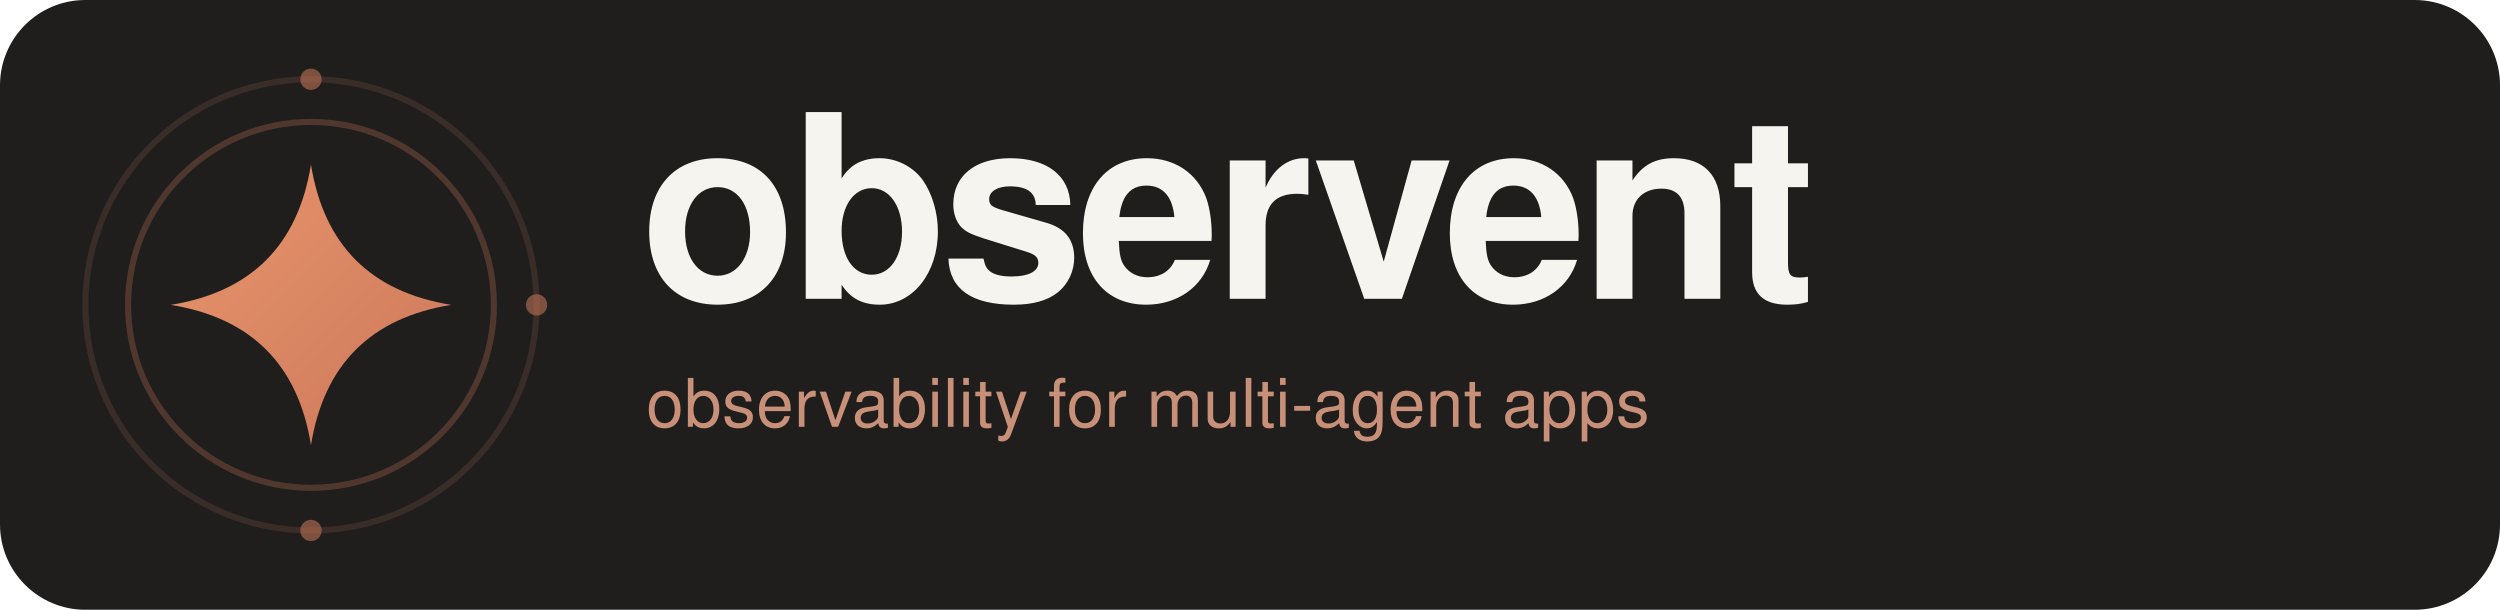
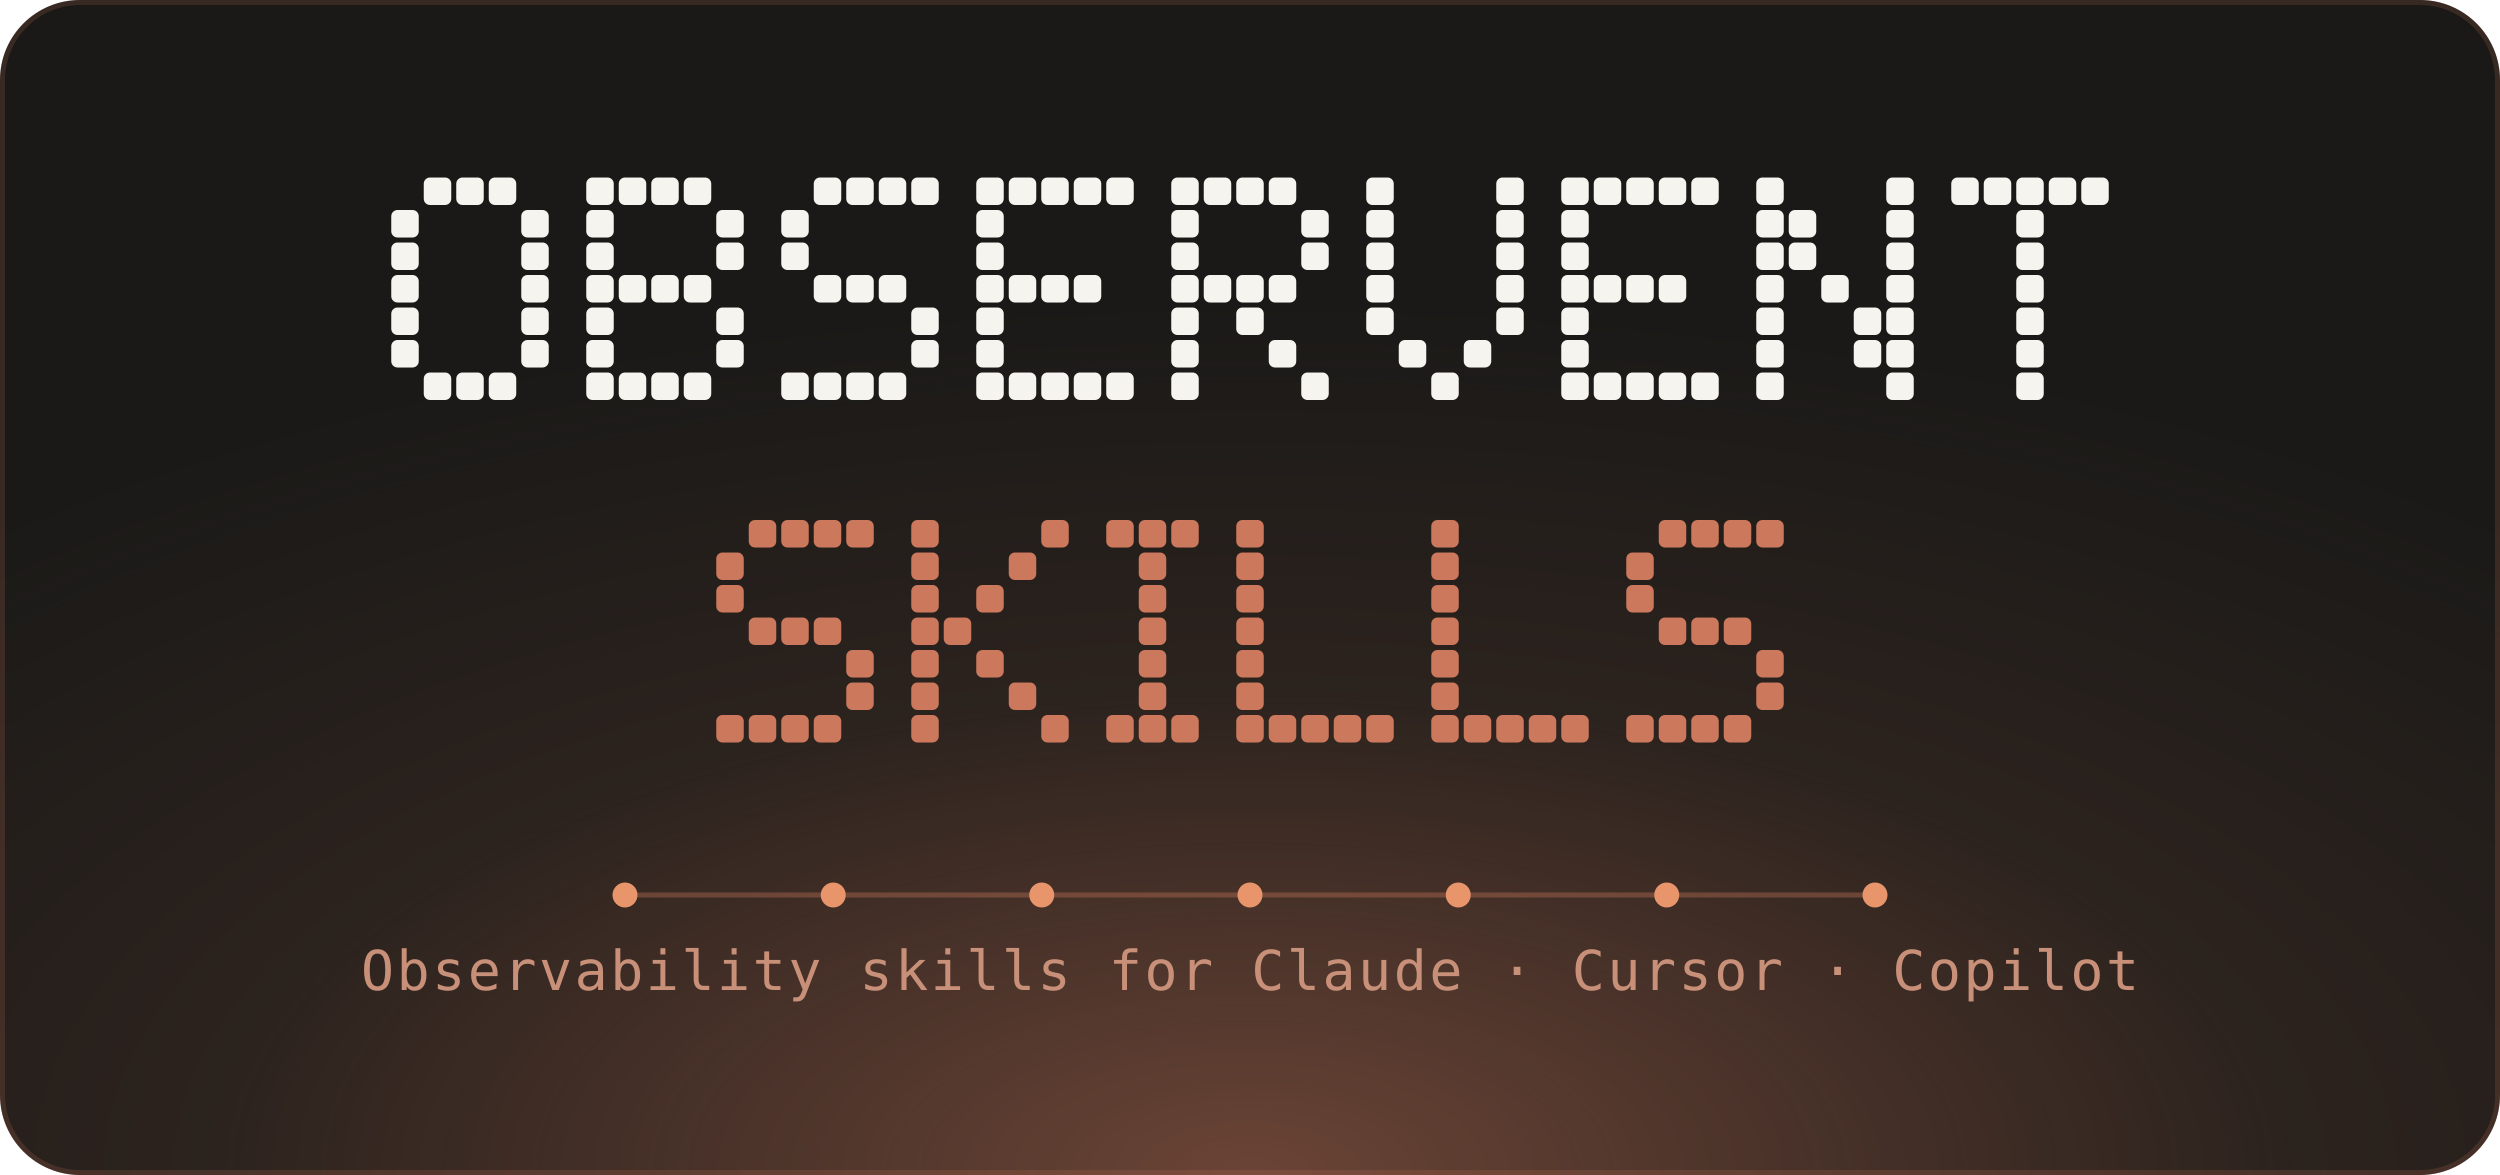
- <svg xmlns="http://www.w3.org/2000/svg" width="820" height="200" viewBox="0 0 820 200" fill="none" role="img" aria-label="observent">
+ <svg xmlns="http://www.w3.org/2000/svg" width="1000" height="470" viewBox="0 0 1000 470" fill="none" role="img" aria-label="observent skills">
  <defs>
-     <linearGradient id="spark" x1="56" y1="54" x2="148" y2="146" gradientUnits="userSpaceOnUse">
-       <stop offset="0" stop-color="#E8956B" />
-       <stop offset="1" stop-color="#CC785C" />
-     </linearGradient>
+     <radialGradient id="glow" cx="50%" cy="100%" r="75%">
+       <stop offset="0" stop-color="#CC785C" stop-opacity="0.45" />
+       <stop offset="0.55" stop-color="#CC785C" stop-opacity="0.10" />
+       <stop offset="1" stop-color="#CC785C" stop-opacity="0" />
+     </radialGradient>
  </defs>
-   <rect x="0" y="0" width="820" height="200" rx="28" fill="#1F1E1D" />
-   <circle cx="102" cy="100" r="74" fill="none" stroke="#CC785C" stroke-opacity="0.16" stroke-width="2" />
-   <circle cx="102" cy="100" r="60" fill="none" stroke="#CC785C" stroke-opacity="0.28" stroke-width="2" />
-   <circle cx="102" cy="26" r="3.5" fill="#CC785C" fill-opacity="0.55" />
-   <circle cx="176" cy="100" r="3.5" fill="#CC785C" fill-opacity="0.55" />
-   <circle cx="102" cy="174" r="3.5" fill="#CC785C" fill-opacity="0.55" />
-   <path d="M102 54 Q108.4 93.6 148 100 Q108.4 106.4 102 146 Q95.6 106.4 56 100 Q95.6 93.6 102 54 Z" fill="url(#spark)" />
-   <text x="210" y="98" font-family="ui-sans-serif, -apple-system, 'Segoe UI', Helvetica, Arial, sans-serif" font-size="84" font-weight="600" letter-spacing="-2" fill="#F5F4EE">observent</text>
-   <text x="212" y="140" font-family="ui-sans-serif, -apple-system, 'Segoe UI', Helvetica, Arial, sans-serif" font-size="22" font-weight="400" letter-spacing="0.2" fill="#C89078">observability for multi-agent apps</text>
+   <rect x="0" y="0" width="1000" height="470" rx="32" fill="#1A1917" />
+   <rect x="0" y="0" width="1000" height="470" rx="32" fill="url(#glow)" />
+   <rect x="1" y="1" width="998" height="468" rx="31" fill="none" stroke="#CC785C" stroke-opacity="0.18" stroke-width="2" />
+   <rect x="169.5" y="71.0" width="11" height="11" rx="2.5" fill="#F5F4EE" />
+   <rect x="182.5" y="71.0" width="11" height="11" rx="2.5" fill="#F5F4EE" />
+   <rect x="195.5" y="71.0" width="11" height="11" rx="2.5" fill="#F5F4EE" />
+   <rect x="156.5" y="84.0" width="11" height="11" rx="2.5" fill="#F5F4EE" />
+   <rect x="208.5" y="84.0" width="11" height="11" rx="2.5" fill="#F5F4EE" />
+   <rect x="156.5" y="97.0" width="11" height="11" rx="2.5" fill="#F5F4EE" />
+   <rect x="208.5" y="97.0" width="11" height="11" rx="2.5" fill="#F5F4EE" />
+   <rect x="156.5" y="110.0" width="11" height="11" rx="2.5" fill="#F5F4EE" />
+   <rect x="208.5" y="110.0" width="11" height="11" rx="2.5" fill="#F5F4EE" />
+   <rect x="156.5" y="123.0" width="11" height="11" rx="2.5" fill="#F5F4EE" />
+   <rect x="208.5" y="123.0" width="11" height="11" rx="2.5" fill="#F5F4EE" />
+   <rect x="156.5" y="136.0" width="11" height="11" rx="2.5" fill="#F5F4EE" />
+   <rect x="208.5" y="136.0" width="11" height="11" rx="2.5" fill="#F5F4EE" />
+   <rect x="169.5" y="149.0" width="11" height="11" rx="2.5" fill="#F5F4EE" />
+   <rect x="182.5" y="149.0" width="11" height="11" rx="2.5" fill="#F5F4EE" />
+   <rect x="195.5" y="149.0" width="11" height="11" rx="2.5" fill="#F5F4EE" />
+   <rect x="234.5" y="71.0" width="11" height="11" rx="2.5" fill="#F5F4EE" />
+   <rect x="247.5" y="71.0" width="11" height="11" rx="2.5" fill="#F5F4EE" />
+   <rect x="260.5" y="71.0" width="11" height="11" rx="2.5" fill="#F5F4EE" />
+   <rect x="273.5" y="71.0" width="11" height="11" rx="2.5" fill="#F5F4EE" />
+   <rect x="234.5" y="84.0" width="11" height="11" rx="2.5" fill="#F5F4EE" />
+   <rect x="286.5" y="84.0" width="11" height="11" rx="2.5" fill="#F5F4EE" />
+   <rect x="234.5" y="97.0" width="11" height="11" rx="2.5" fill="#F5F4EE" />
+   <rect x="286.5" y="97.0" width="11" height="11" rx="2.5" fill="#F5F4EE" />
+   <rect x="234.5" y="110.0" width="11" height="11" rx="2.5" fill="#F5F4EE" />
+   <rect x="247.5" y="110.0" width="11" height="11" rx="2.5" fill="#F5F4EE" />
+   <rect x="260.5" y="110.0" width="11" height="11" rx="2.5" fill="#F5F4EE" />
+   <rect x="273.5" y="110.0" width="11" height="11" rx="2.5" fill="#F5F4EE" />
+   <rect x="234.5" y="123.0" width="11" height="11" rx="2.5" fill="#F5F4EE" />
+   <rect x="286.5" y="123.0" width="11" height="11" rx="2.5" fill="#F5F4EE" />
+   <rect x="234.5" y="136.0" width="11" height="11" rx="2.5" fill="#F5F4EE" />
+   <rect x="286.5" y="136.0" width="11" height="11" rx="2.5" fill="#F5F4EE" />
+   <rect x="234.5" y="149.0" width="11" height="11" rx="2.5" fill="#F5F4EE" />
+   <rect x="247.5" y="149.0" width="11" height="11" rx="2.5" fill="#F5F4EE" />
+   <rect x="260.5" y="149.0" width="11" height="11" rx="2.5" fill="#F5F4EE" />
+   <rect x="273.5" y="149.0" width="11" height="11" rx="2.5" fill="#F5F4EE" />
+   <rect x="325.5" y="71.0" width="11" height="11" rx="2.5" fill="#F5F4EE" />
+   <rect x="338.5" y="71.0" width="11" height="11" rx="2.5" fill="#F5F4EE" />
+   <rect x="351.5" y="71.0" width="11" height="11" rx="2.5" fill="#F5F4EE" />
+   <rect x="364.5" y="71.0" width="11" height="11" rx="2.5" fill="#F5F4EE" />
+   <rect x="312.5" y="84.0" width="11" height="11" rx="2.5" fill="#F5F4EE" />
+   <rect x="312.5" y="97.0" width="11" height="11" rx="2.5" fill="#F5F4EE" />
+   <rect x="325.5" y="110.0" width="11" height="11" rx="2.5" fill="#F5F4EE" />
+   <rect x="338.5" y="110.0" width="11" height="11" rx="2.5" fill="#F5F4EE" />
+   <rect x="351.5" y="110.0" width="11" height="11" rx="2.5" fill="#F5F4EE" />
+   <rect x="364.5" y="123.0" width="11" height="11" rx="2.5" fill="#F5F4EE" />
+   <rect x="364.5" y="136.0" width="11" height="11" rx="2.5" fill="#F5F4EE" />
+   <rect x="312.5" y="149.0" width="11" height="11" rx="2.5" fill="#F5F4EE" />
+   <rect x="325.5" y="149.0" width="11" height="11" rx="2.5" fill="#F5F4EE" />
+   <rect x="338.5" y="149.0" width="11" height="11" rx="2.5" fill="#F5F4EE" />
+   <rect x="351.5" y="149.0" width="11" height="11" rx="2.5" fill="#F5F4EE" />
+   <rect x="390.5" y="71.0" width="11" height="11" rx="2.5" fill="#F5F4EE" />
+   <rect x="403.5" y="71.0" width="11" height="11" rx="2.5" fill="#F5F4EE" />
+   <rect x="416.5" y="71.0" width="11" height="11" rx="2.5" fill="#F5F4EE" />
+   <rect x="429.5" y="71.0" width="11" height="11" rx="2.5" fill="#F5F4EE" />
+   <rect x="442.5" y="71.0" width="11" height="11" rx="2.5" fill="#F5F4EE" />
+   <rect x="390.5" y="84.0" width="11" height="11" rx="2.5" fill="#F5F4EE" />
+   <rect x="390.5" y="97.0" width="11" height="11" rx="2.5" fill="#F5F4EE" />
+   <rect x="390.5" y="110.0" width="11" height="11" rx="2.5" fill="#F5F4EE" />
+   <rect x="403.5" y="110.0" width="11" height="11" rx="2.5" fill="#F5F4EE" />
+   <rect x="416.5" y="110.0" width="11" height="11" rx="2.5" fill="#F5F4EE" />
+   <rect x="429.5" y="110.0" width="11" height="11" rx="2.5" fill="#F5F4EE" />
+   <rect x="390.5" y="123.0" width="11" height="11" rx="2.5" fill="#F5F4EE" />
+   <rect x="390.5" y="136.0" width="11" height="11" rx="2.5" fill="#F5F4EE" />
+   <rect x="390.5" y="149.0" width="11" height="11" rx="2.5" fill="#F5F4EE" />
+   <rect x="403.5" y="149.0" width="11" height="11" rx="2.5" fill="#F5F4EE" />
+   <rect x="416.5" y="149.0" width="11" height="11" rx="2.5" fill="#F5F4EE" />
+   <rect x="429.5" y="149.0" width="11" height="11" rx="2.5" fill="#F5F4EE" />
+   <rect x="442.5" y="149.0" width="11" height="11" rx="2.5" fill="#F5F4EE" />
+   <rect x="468.5" y="71.0" width="11" height="11" rx="2.5" fill="#F5F4EE" />
+   <rect x="481.5" y="71.0" width="11" height="11" rx="2.5" fill="#F5F4EE" />
+   <rect x="494.5" y="71.0" width="11" height="11" rx="2.5" fill="#F5F4EE" />
+   <rect x="507.5" y="71.0" width="11" height="11" rx="2.5" fill="#F5F4EE" />
+   <rect x="468.5" y="84.0" width="11" height="11" rx="2.5" fill="#F5F4EE" />
+   <rect x="520.5" y="84.0" width="11" height="11" rx="2.5" fill="#F5F4EE" />
+   <rect x="468.5" y="97.0" width="11" height="11" rx="2.5" fill="#F5F4EE" />
+   <rect x="520.5" y="97.0" width="11" height="11" rx="2.5" fill="#F5F4EE" />
+   <rect x="468.5" y="110.0" width="11" height="11" rx="2.5" fill="#F5F4EE" />
+   <rect x="481.5" y="110.0" width="11" height="11" rx="2.5" fill="#F5F4EE" />
+   <rect x="494.5" y="110.0" width="11" height="11" rx="2.5" fill="#F5F4EE" />
+   <rect x="507.5" y="110.0" width="11" height="11" rx="2.5" fill="#F5F4EE" />
+   <rect x="468.5" y="123.0" width="11" height="11" rx="2.5" fill="#F5F4EE" />
+   <rect x="494.5" y="123.0" width="11" height="11" rx="2.5" fill="#F5F4EE" />
+   <rect x="468.5" y="136.0" width="11" height="11" rx="2.5" fill="#F5F4EE" />
+   <rect x="507.5" y="136.0" width="11" height="11" rx="2.5" fill="#F5F4EE" />
+   <rect x="468.5" y="149.0" width="11" height="11" rx="2.5" fill="#F5F4EE" />
+   <rect x="520.5" y="149.0" width="11" height="11" rx="2.5" fill="#F5F4EE" />
+   <rect x="546.5" y="71.0" width="11" height="11" rx="2.5" fill="#F5F4EE" />
+   <rect x="598.5" y="71.0" width="11" height="11" rx="2.5" fill="#F5F4EE" />
+   <rect x="546.5" y="84.0" width="11" height="11" rx="2.5" fill="#F5F4EE" />
+   <rect x="598.5" y="84.0" width="11" height="11" rx="2.5" fill="#F5F4EE" />
+   <rect x="546.5" y="97.0" width="11" height="11" rx="2.5" fill="#F5F4EE" />
+   <rect x="598.5" y="97.0" width="11" height="11" rx="2.5" fill="#F5F4EE" />
+   <rect x="546.5" y="110.0" width="11" height="11" rx="2.5" fill="#F5F4EE" />
+   <rect x="598.5" y="110.0" width="11" height="11" rx="2.5" fill="#F5F4EE" />
+   <rect x="546.5" y="123.0" width="11" height="11" rx="2.5" fill="#F5F4EE" />
+   <rect x="598.5" y="123.0" width="11" height="11" rx="2.5" fill="#F5F4EE" />
+   <rect x="559.5" y="136.0" width="11" height="11" rx="2.5" fill="#F5F4EE" />
+   <rect x="585.5" y="136.0" width="11" height="11" rx="2.5" fill="#F5F4EE" />
+   <rect x="572.5" y="149.0" width="11" height="11" rx="2.5" fill="#F5F4EE" />
+   <rect x="624.5" y="71.0" width="11" height="11" rx="2.5" fill="#F5F4EE" />
+   <rect x="637.5" y="71.0" width="11" height="11" rx="2.5" fill="#F5F4EE" />
+   <rect x="650.5" y="71.0" width="11" height="11" rx="2.5" fill="#F5F4EE" />
+   <rect x="663.5" y="71.0" width="11" height="11" rx="2.5" fill="#F5F4EE" />
+   <rect x="676.5" y="71.0" width="11" height="11" rx="2.5" fill="#F5F4EE" />
+   <rect x="624.5" y="84.0" width="11" height="11" rx="2.5" fill="#F5F4EE" />
+   <rect x="624.5" y="97.0" width="11" height="11" rx="2.5" fill="#F5F4EE" />
+   <rect x="624.5" y="110.0" width="11" height="11" rx="2.5" fill="#F5F4EE" />
+   <rect x="637.5" y="110.0" width="11" height="11" rx="2.5" fill="#F5F4EE" />
+   <rect x="650.5" y="110.0" width="11" height="11" rx="2.5" fill="#F5F4EE" />
+   <rect x="663.5" y="110.0" width="11" height="11" rx="2.5" fill="#F5F4EE" />
+   <rect x="624.5" y="123.0" width="11" height="11" rx="2.5" fill="#F5F4EE" />
+   <rect x="624.5" y="136.0" width="11" height="11" rx="2.5" fill="#F5F4EE" />
+   <rect x="624.5" y="149.0" width="11" height="11" rx="2.5" fill="#F5F4EE" />
+   <rect x="637.5" y="149.0" width="11" height="11" rx="2.5" fill="#F5F4EE" />
+   <rect x="650.5" y="149.0" width="11" height="11" rx="2.5" fill="#F5F4EE" />
+   <rect x="663.5" y="149.0" width="11" height="11" rx="2.5" fill="#F5F4EE" />
+   <rect x="676.5" y="149.0" width="11" height="11" rx="2.5" fill="#F5F4EE" />
+   <rect x="702.5" y="71.0" width="11" height="11" rx="2.5" fill="#F5F4EE" />
+   <rect x="754.5" y="71.0" width="11" height="11" rx="2.5" fill="#F5F4EE" />
+   <rect x="702.5" y="84.0" width="11" height="11" rx="2.5" fill="#F5F4EE" />
+   <rect x="715.5" y="84.0" width="11" height="11" rx="2.5" fill="#F5F4EE" />
+   <rect x="754.5" y="84.0" width="11" height="11" rx="2.5" fill="#F5F4EE" />
+   <rect x="702.5" y="97.0" width="11" height="11" rx="2.5" fill="#F5F4EE" />
+   <rect x="715.5" y="97.0" width="11" height="11" rx="2.5" fill="#F5F4EE" />
+   <rect x="754.5" y="97.0" width="11" height="11" rx="2.5" fill="#F5F4EE" />
+   <rect x="702.5" y="110.0" width="11" height="11" rx="2.5" fill="#F5F4EE" />
+   <rect x="728.5" y="110.0" width="11" height="11" rx="2.5" fill="#F5F4EE" />
+   <rect x="754.5" y="110.0" width="11" height="11" rx="2.5" fill="#F5F4EE" />
+   <rect x="702.5" y="123.0" width="11" height="11" rx="2.5" fill="#F5F4EE" />
+   <rect x="741.5" y="123.0" width="11" height="11" rx="2.5" fill="#F5F4EE" />
+   <rect x="754.5" y="123.0" width="11" height="11" rx="2.5" fill="#F5F4EE" />
+   <rect x="702.5" y="136.0" width="11" height="11" rx="2.5" fill="#F5F4EE" />
+   <rect x="741.5" y="136.0" width="11" height="11" rx="2.5" fill="#F5F4EE" />
+   <rect x="754.5" y="136.0" width="11" height="11" rx="2.5" fill="#F5F4EE" />
+   <rect x="702.5" y="149.0" width="11" height="11" rx="2.5" fill="#F5F4EE" />
+   <rect x="754.5" y="149.0" width="11" height="11" rx="2.5" fill="#F5F4EE" />
+   <rect x="780.5" y="71.0" width="11" height="11" rx="2.5" fill="#F5F4EE" />
+   <rect x="793.5" y="71.0" width="11" height="11" rx="2.5" fill="#F5F4EE" />
+   <rect x="806.5" y="71.0" width="11" height="11" rx="2.5" fill="#F5F4EE" />
+   <rect x="819.5" y="71.0" width="11" height="11" rx="2.5" fill="#F5F4EE" />
+   <rect x="832.5" y="71.0" width="11" height="11" rx="2.5" fill="#F5F4EE" />
+   <rect x="806.5" y="84.0" width="11" height="11" rx="2.5" fill="#F5F4EE" />
+   <rect x="806.5" y="97.0" width="11" height="11" rx="2.5" fill="#F5F4EE" />
+   <rect x="806.5" y="110.0" width="11" height="11" rx="2.5" fill="#F5F4EE" />
+   <rect x="806.5" y="123.0" width="11" height="11" rx="2.5" fill="#F5F4EE" />
+   <rect x="806.5" y="136.0" width="11" height="11" rx="2.5" fill="#F5F4EE" />
+   <rect x="806.5" y="149.0" width="11" height="11" rx="2.5" fill="#F5F4EE" />
+   <rect x="299.5" y="208.0" width="11" height="11" rx="2.5" fill="#CC785C" />
+   <rect x="312.5" y="208.0" width="11" height="11" rx="2.5" fill="#CC785C" />
+   <rect x="325.5" y="208.0" width="11" height="11" rx="2.5" fill="#CC785C" />
+   <rect x="338.5" y="208.0" width="11" height="11" rx="2.5" fill="#CC785C" />
+   <rect x="286.5" y="221.0" width="11" height="11" rx="2.5" fill="#CC785C" />
+   <rect x="286.5" y="234.0" width="11" height="11" rx="2.5" fill="#CC785C" />
+   <rect x="299.5" y="247.0" width="11" height="11" rx="2.5" fill="#CC785C" />
+   <rect x="312.5" y="247.0" width="11" height="11" rx="2.5" fill="#CC785C" />
+   <rect x="325.5" y="247.0" width="11" height="11" rx="2.5" fill="#CC785C" />
+   <rect x="338.5" y="260.0" width="11" height="11" rx="2.5" fill="#CC785C" />
+   <rect x="338.5" y="273.0" width="11" height="11" rx="2.5" fill="#CC785C" />
+   <rect x="286.5" y="286.0" width="11" height="11" rx="2.5" fill="#CC785C" />
+   <rect x="299.5" y="286.0" width="11" height="11" rx="2.5" fill="#CC785C" />
+   <rect x="312.5" y="286.0" width="11" height="11" rx="2.5" fill="#CC785C" />
+   <rect x="325.5" y="286.0" width="11" height="11" rx="2.5" fill="#CC785C" />
+   <rect x="364.5" y="208.0" width="11" height="11" rx="2.5" fill="#CC785C" />
+   <rect x="416.5" y="208.0" width="11" height="11" rx="2.5" fill="#CC785C" />
+   <rect x="364.5" y="221.0" width="11" height="11" rx="2.5" fill="#CC785C" />
+   <rect x="403.5" y="221.0" width="11" height="11" rx="2.5" fill="#CC785C" />
+   <rect x="364.5" y="234.0" width="11" height="11" rx="2.5" fill="#CC785C" />
+   <rect x="390.5" y="234.0" width="11" height="11" rx="2.5" fill="#CC785C" />
+   <rect x="364.5" y="247.0" width="11" height="11" rx="2.5" fill="#CC785C" />
+   <rect x="377.5" y="247.0" width="11" height="11" rx="2.5" fill="#CC785C" />
+   <rect x="364.5" y="260.0" width="11" height="11" rx="2.5" fill="#CC785C" />
+   <rect x="390.5" y="260.0" width="11" height="11" rx="2.5" fill="#CC785C" />
+   <rect x="364.5" y="273.0" width="11" height="11" rx="2.5" fill="#CC785C" />
+   <rect x="403.5" y="273.0" width="11" height="11" rx="2.5" fill="#CC785C" />
+   <rect x="364.5" y="286.0" width="11" height="11" rx="2.5" fill="#CC785C" />
+   <rect x="416.5" y="286.0" width="11" height="11" rx="2.5" fill="#CC785C" />
+   <rect x="442.5" y="208.0" width="11" height="11" rx="2.5" fill="#CC785C" />
+   <rect x="455.5" y="208.0" width="11" height="11" rx="2.5" fill="#CC785C" />
+   <rect x="468.5" y="208.0" width="11" height="11" rx="2.5" fill="#CC785C" />
+   <rect x="455.5" y="221.0" width="11" height="11" rx="2.5" fill="#CC785C" />
+   <rect x="455.5" y="234.0" width="11" height="11" rx="2.5" fill="#CC785C" />
+   <rect x="455.5" y="247.0" width="11" height="11" rx="2.5" fill="#CC785C" />
+   <rect x="455.5" y="260.0" width="11" height="11" rx="2.5" fill="#CC785C" />
+   <rect x="455.5" y="273.0" width="11" height="11" rx="2.5" fill="#CC785C" />
+   <rect x="442.5" y="286.0" width="11" height="11" rx="2.5" fill="#CC785C" />
+   <rect x="455.5" y="286.0" width="11" height="11" rx="2.5" fill="#CC785C" />
+   <rect x="468.5" y="286.0" width="11" height="11" rx="2.5" fill="#CC785C" />
+   <rect x="494.5" y="208.0" width="11" height="11" rx="2.5" fill="#CC785C" />
+   <rect x="494.5" y="221.0" width="11" height="11" rx="2.5" fill="#CC785C" />
+   <rect x="494.5" y="234.0" width="11" height="11" rx="2.5" fill="#CC785C" />
+   <rect x="494.5" y="247.0" width="11" height="11" rx="2.5" fill="#CC785C" />
+   <rect x="494.5" y="260.0" width="11" height="11" rx="2.5" fill="#CC785C" />
+   <rect x="494.5" y="273.0" width="11" height="11" rx="2.5" fill="#CC785C" />
+   <rect x="494.5" y="286.0" width="11" height="11" rx="2.5" fill="#CC785C" />
+   <rect x="507.5" y="286.0" width="11" height="11" rx="2.5" fill="#CC785C" />
+   <rect x="520.5" y="286.0" width="11" height="11" rx="2.5" fill="#CC785C" />
+   <rect x="533.5" y="286.0" width="11" height="11" rx="2.5" fill="#CC785C" />
+   <rect x="546.5" y="286.0" width="11" height="11" rx="2.5" fill="#CC785C" />
+   <rect x="572.5" y="208.0" width="11" height="11" rx="2.5" fill="#CC785C" />
+   <rect x="572.5" y="221.0" width="11" height="11" rx="2.5" fill="#CC785C" />
+   <rect x="572.5" y="234.0" width="11" height="11" rx="2.5" fill="#CC785C" />
+   <rect x="572.5" y="247.0" width="11" height="11" rx="2.5" fill="#CC785C" />
+   <rect x="572.5" y="260.0" width="11" height="11" rx="2.5" fill="#CC785C" />
+   <rect x="572.5" y="273.0" width="11" height="11" rx="2.5" fill="#CC785C" />
+   <rect x="572.5" y="286.0" width="11" height="11" rx="2.5" fill="#CC785C" />
+   <rect x="585.5" y="286.0" width="11" height="11" rx="2.5" fill="#CC785C" />
+   <rect x="598.5" y="286.0" width="11" height="11" rx="2.5" fill="#CC785C" />
+   <rect x="611.5" y="286.0" width="11" height="11" rx="2.5" fill="#CC785C" />
+   <rect x="624.5" y="286.0" width="11" height="11" rx="2.5" fill="#CC785C" />
+   <rect x="663.5" y="208.0" width="11" height="11" rx="2.5" fill="#CC785C" />
+   <rect x="676.5" y="208.0" width="11" height="11" rx="2.5" fill="#CC785C" />
+   <rect x="689.5" y="208.0" width="11" height="11" rx="2.5" fill="#CC785C" />
+   <rect x="702.5" y="208.0" width="11" height="11" rx="2.5" fill="#CC785C" />
+   <rect x="650.5" y="221.0" width="11" height="11" rx="2.5" fill="#CC785C" />
+   <rect x="650.5" y="234.0" width="11" height="11" rx="2.5" fill="#CC785C" />
+   <rect x="663.5" y="247.0" width="11" height="11" rx="2.5" fill="#CC785C" />
+   <rect x="676.5" y="247.0" width="11" height="11" rx="2.5" fill="#CC785C" />
+   <rect x="689.5" y="247.0" width="11" height="11" rx="2.5" fill="#CC785C" />
+   <rect x="702.5" y="260.0" width="11" height="11" rx="2.5" fill="#CC785C" />
+   <rect x="702.5" y="273.0" width="11" height="11" rx="2.5" fill="#CC785C" />
+   <rect x="650.5" y="286.0" width="11" height="11" rx="2.5" fill="#CC785C" />
+   <rect x="663.5" y="286.0" width="11" height="11" rx="2.5" fill="#CC785C" />
+   <rect x="676.5" y="286.0" width="11" height="11" rx="2.5" fill="#CC785C" />
+   <rect x="689.5" y="286.0" width="11" height="11" rx="2.5" fill="#CC785C" />
+   <line x1="250" y1="358" x2="750" y2="358" stroke="#CC785C" stroke-opacity="0.35" stroke-width="2" />
+   <circle cx="250.0" cy="358" r="5" fill="#E8956B" />
+   <circle cx="333.3" cy="358" r="5" fill="#E8956B" />
+   <circle cx="416.7" cy="358" r="5" fill="#E8956B" />
+   <circle cx="500.0" cy="358" r="5" fill="#E8956B" />
+   <circle cx="583.3" cy="358" r="5" fill="#E8956B" />
+   <circle cx="666.7" cy="358" r="5" fill="#E8956B" />
+   <circle cx="750.0" cy="358" r="5" fill="#E8956B" />
+   <text x="500.0" y="396" text-anchor="middle" font-family="ui-monospace, 'SF Mono', 'Cascadia Code', Menlo, Consolas, monospace" font-size="22" letter-spacing="1" fill="#C89078">Observability skills for Claude · Cursor · Copilot</text>
</svg>
